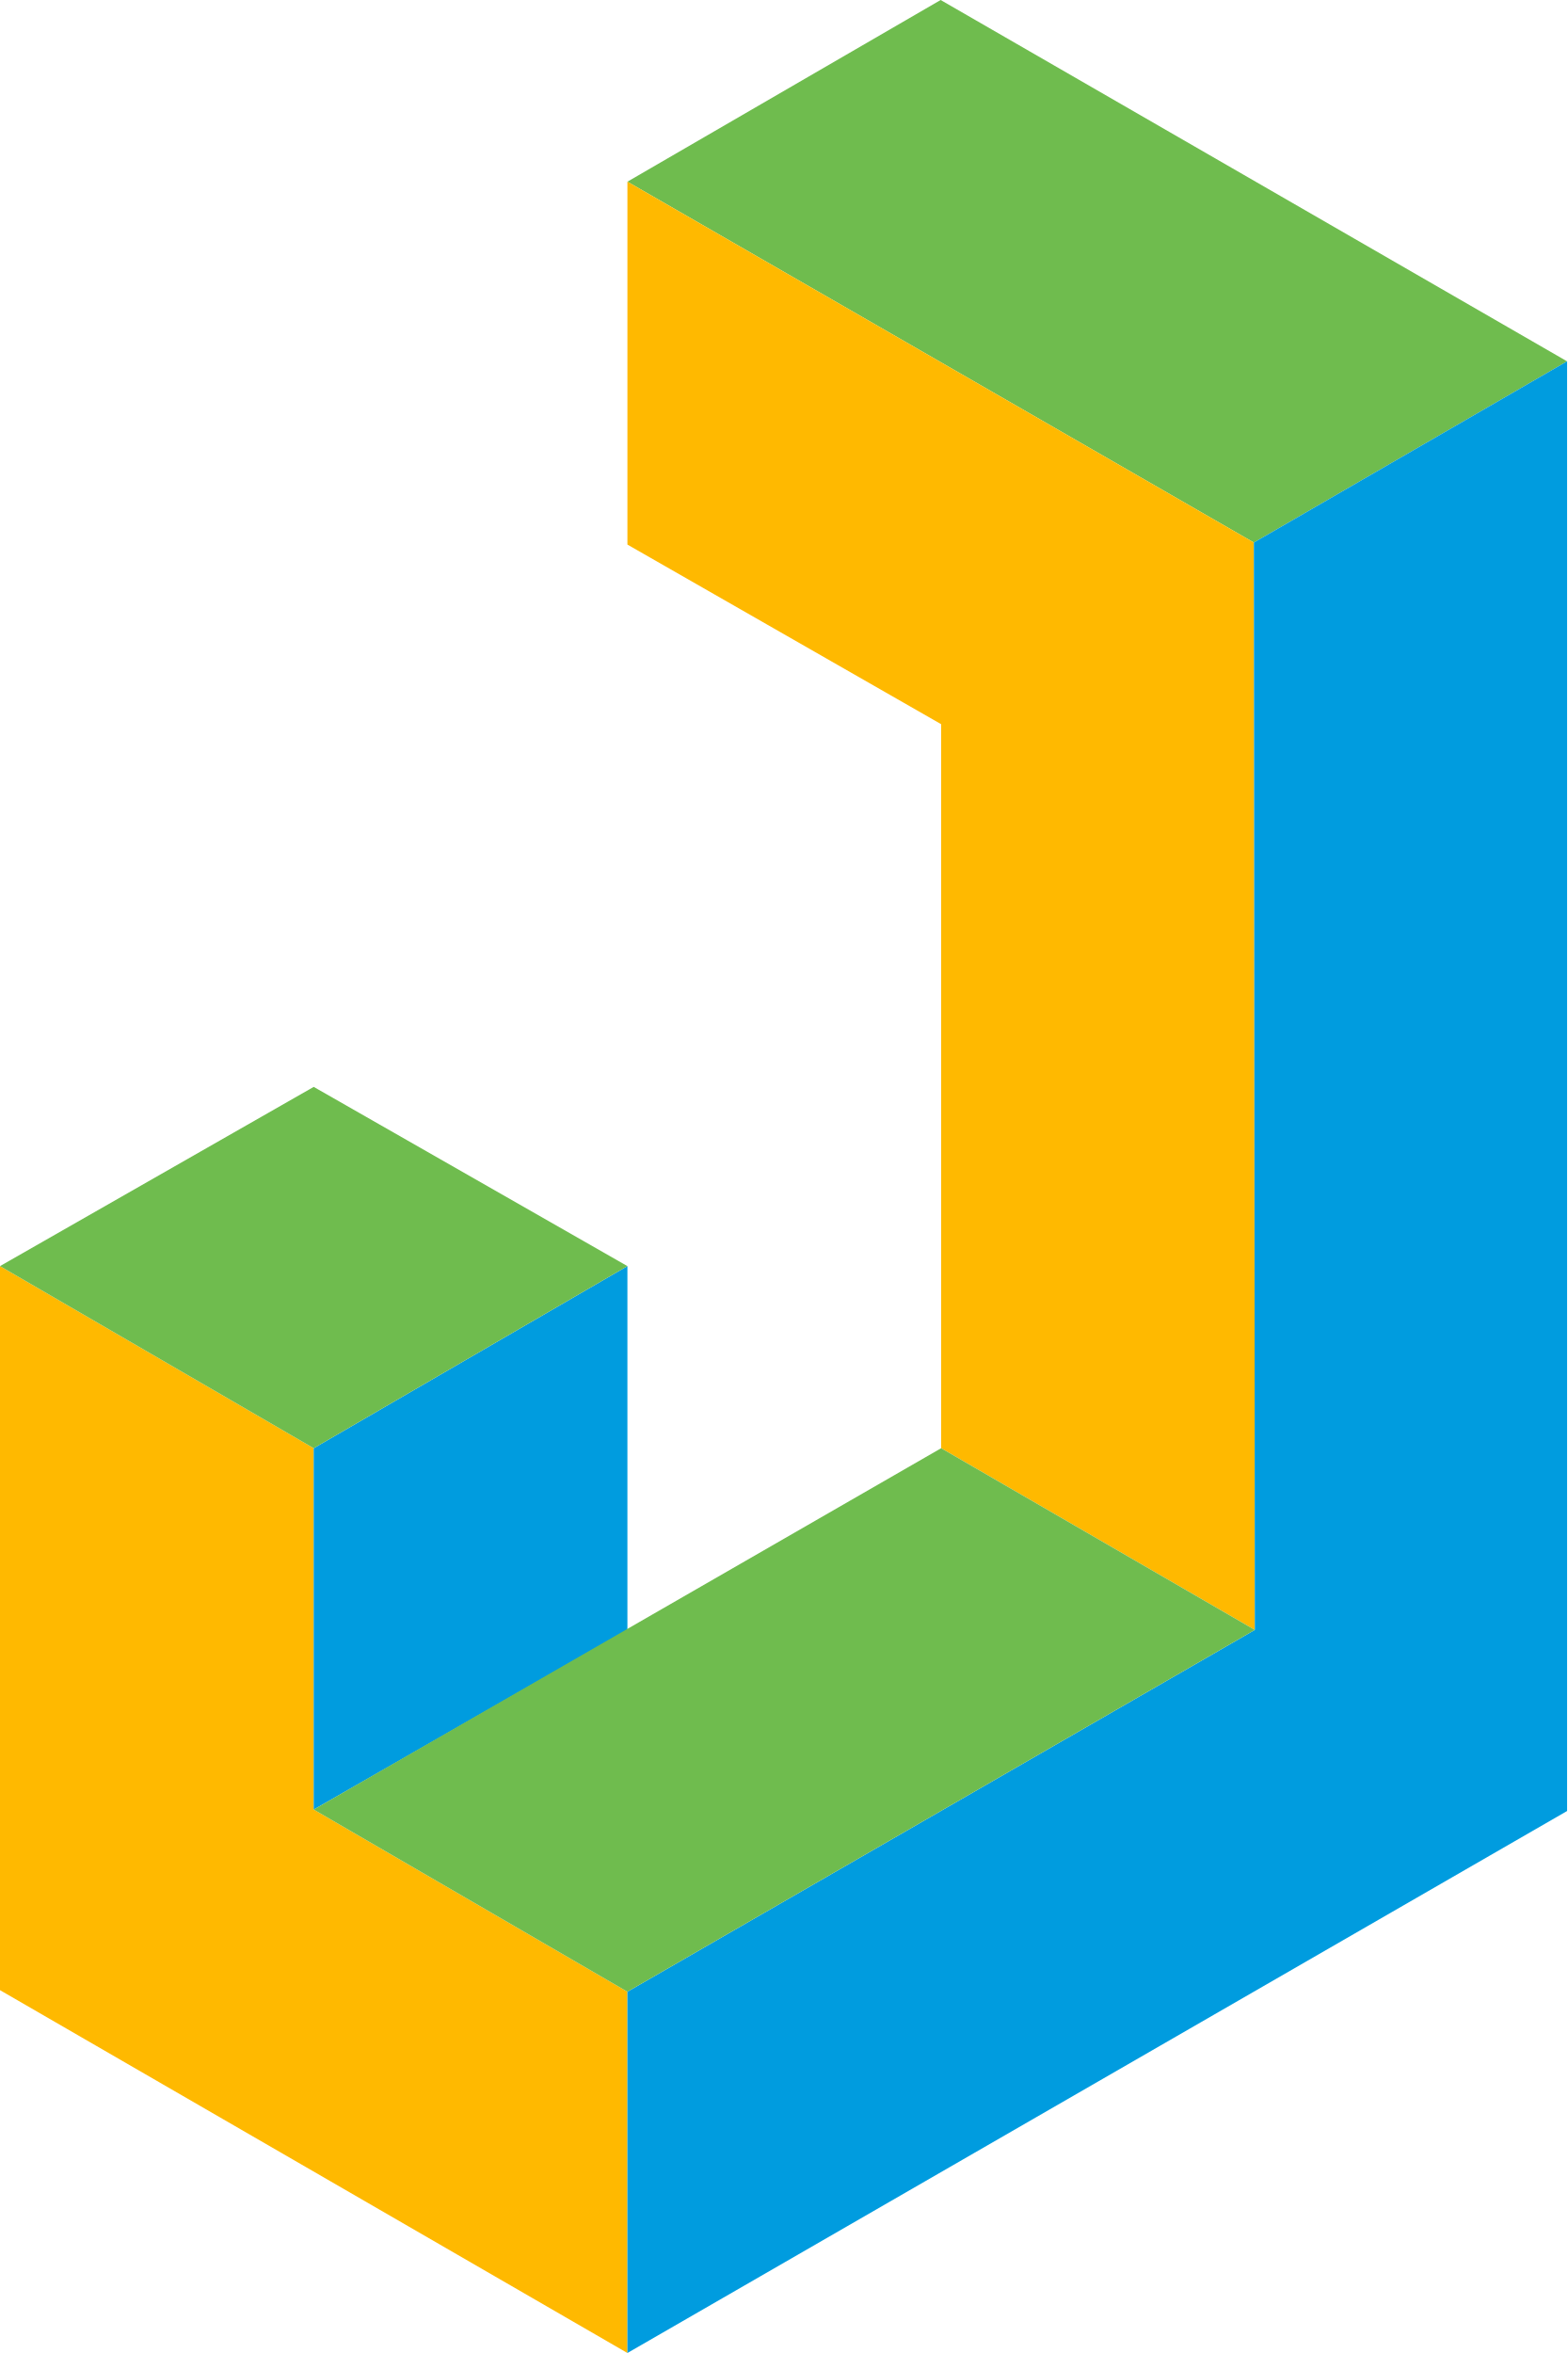
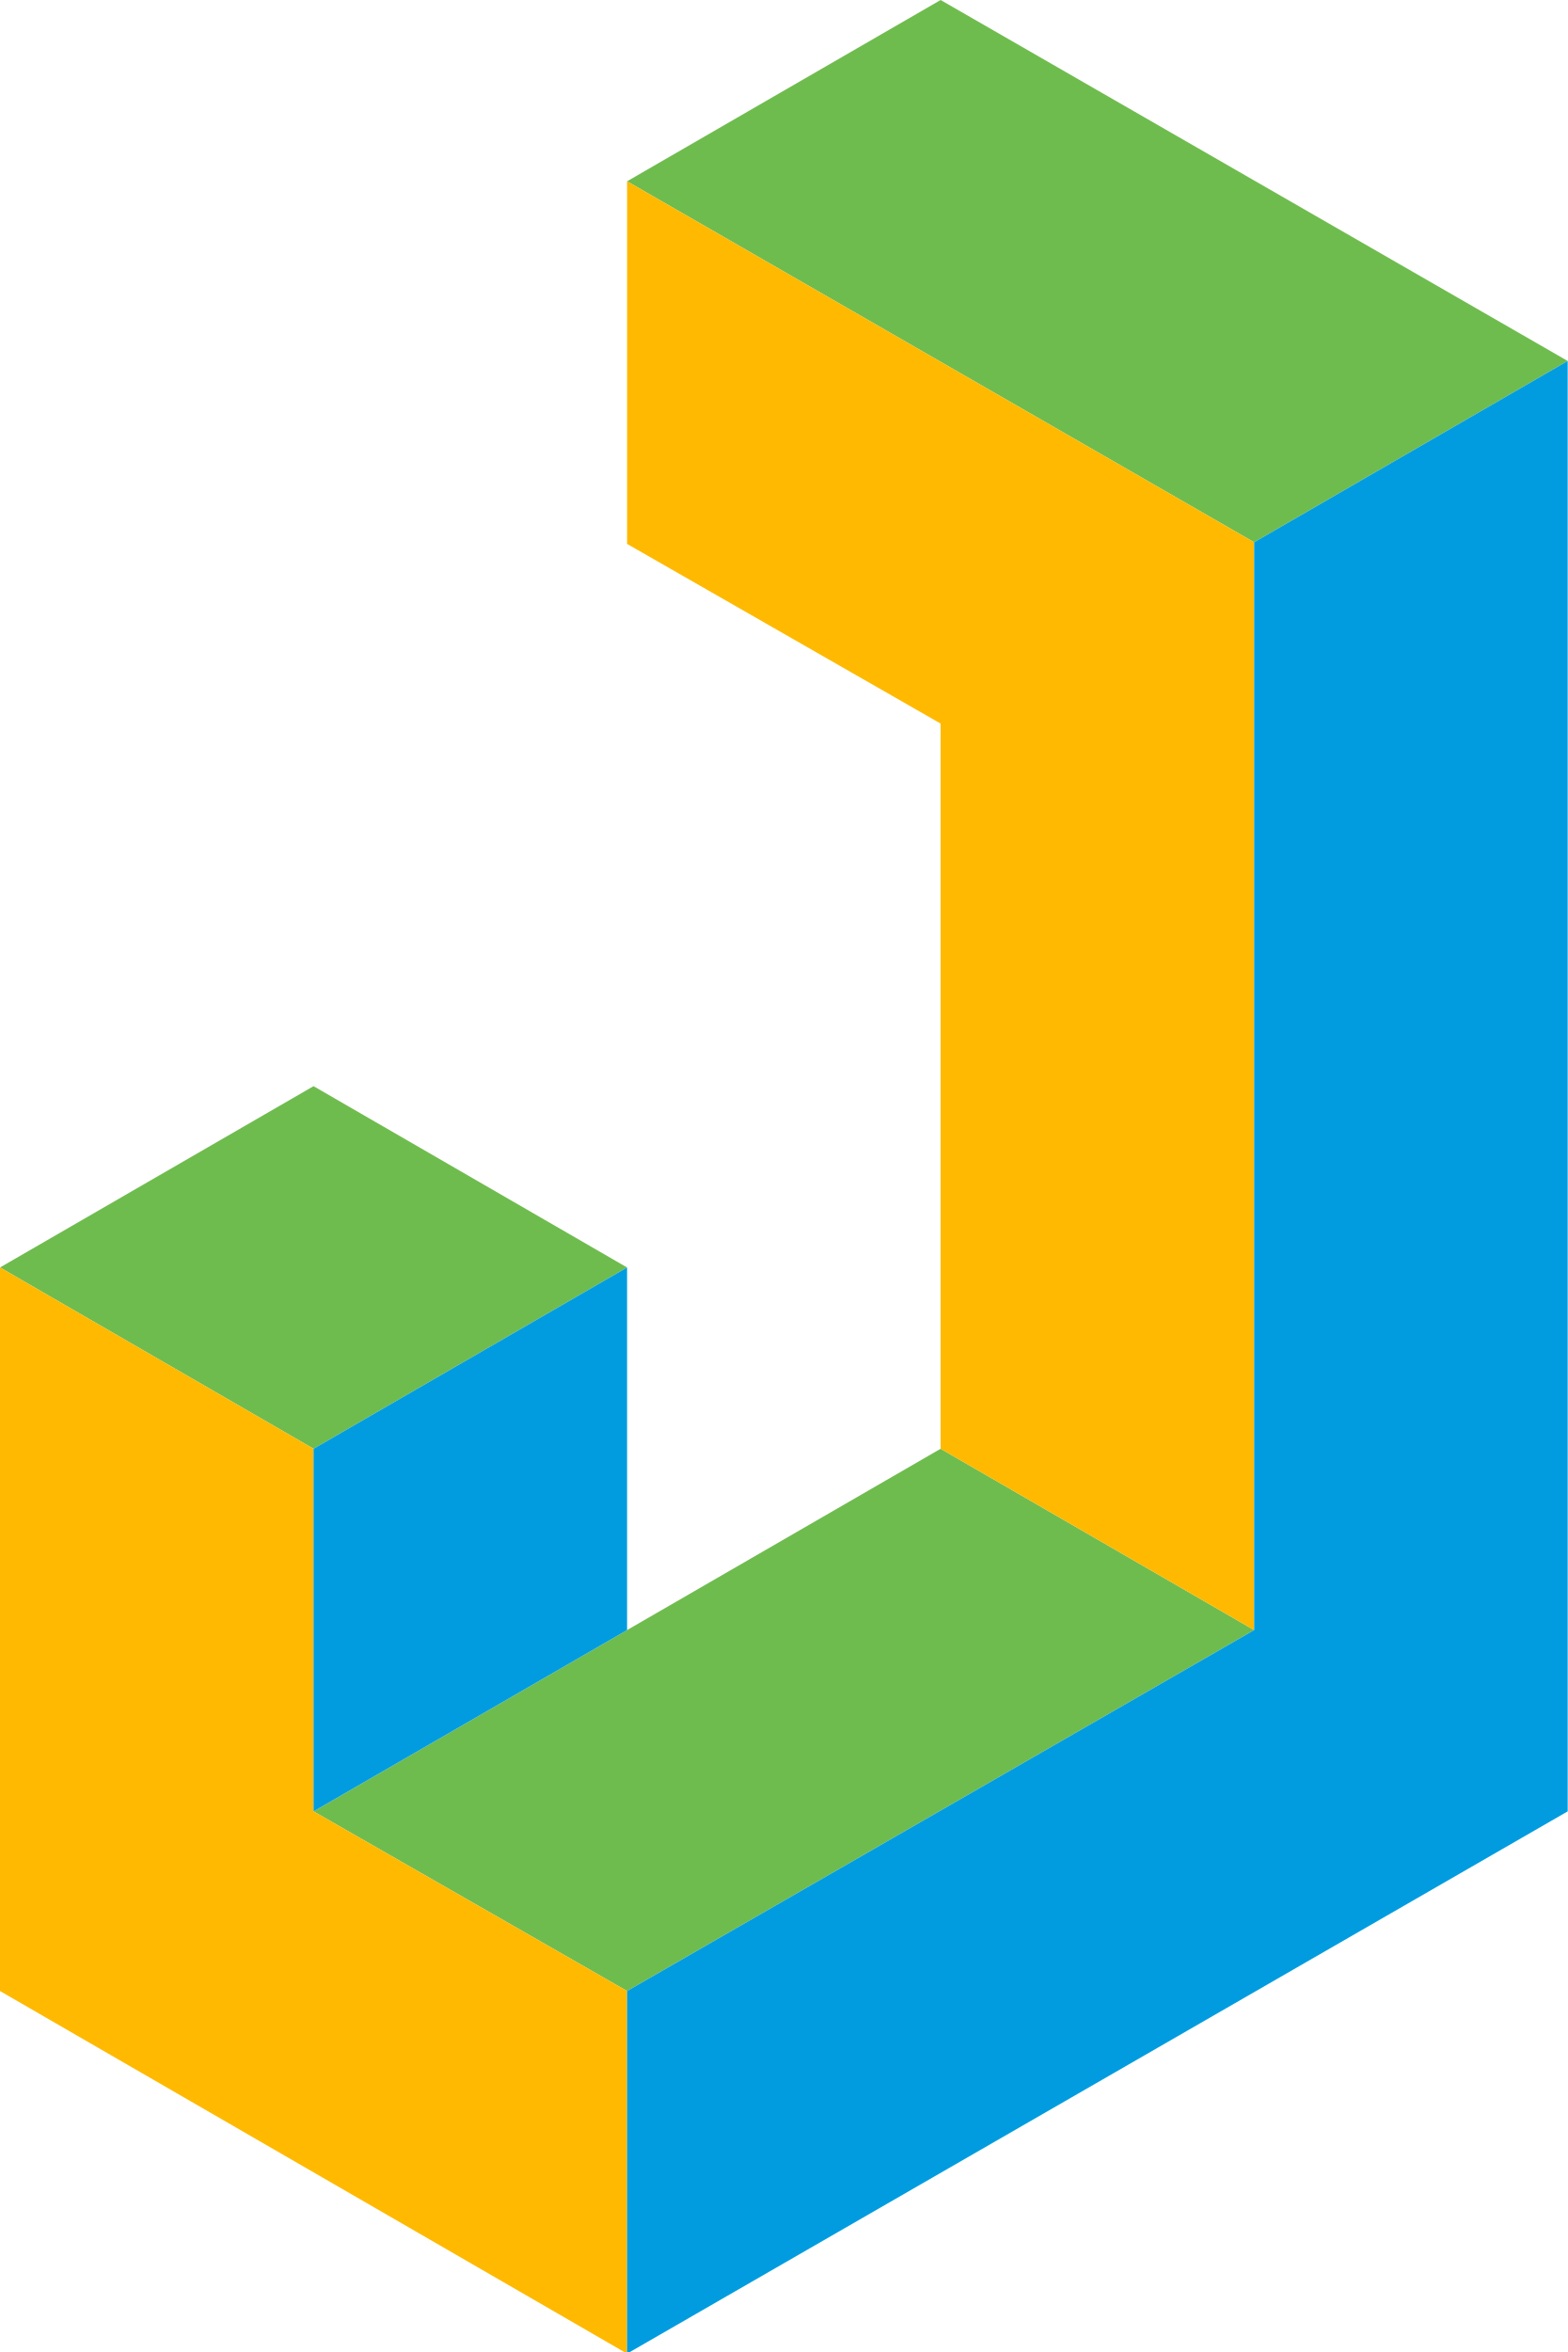
- <svg xmlns="http://www.w3.org/2000/svg" width="1364px" height="2048px" viewBox="0 0 1364 2048" version="1.1">
-   <g id="export" stroke="none" stroke-width="1" fill="none" fill-rule="evenodd">
-     <g id="logo" fill-rule="nonzero">
-       <polygon id="Path" fill="#6FBC4E" points="546.103 158.142 1091.368 472.217 1364 314.502 818.736 0" />
-       <polygon id="Path" fill="#FFB900" points="546.103 473.987 819.155 630.306 819.155 1260.501 1092.207 1418.644 1091.368 472.217 546.103 158.142" />
-       <polygon id="Path" fill="#FFB900" points="273.052 1260.501 0 1101.995 0 1732.191 546.103 2048 546.103 1733.56 273.052 1574.998" />
-       <polygon id="Path" fill="#009CDF" points="546.103 1418.644 546.103 1101.995 273.052 1260.501 273.052 1574.998" />
-       <polygon id="Path" fill="#009CDF" points="1092.207 1418.644 546.103 1733.56 546.103 2048 1364 1576.26 1364 314.485 1091.368 472.217" />
-       <polygon id="Path" fill="#6FBC4E" points="0 1101.995 273.052 1260.501 546.103 1101.995 273.052 946.005" />
-       <polygon id="Path" fill="#6FBC4E" points="273.052 1574.998 546.103 1733.56 1092.207 1418.644 819.155 1260.501" />
-     </g>
+ <svg xmlns="http://www.w3.org/2000/svg" viewBox="0 0 96 144" version="1.1">
+   <g id="c1" fill="#6fbc4e">
+     <polygon points="57.6 0 38.4 11.1 38.4 11.1 76.8 33.2 96 22.1 96 22.1 57.6 0 57.6 0" />
+     <polygon points="19.2 66.5 0 77.6 0 77.6 19.2 88.7 38.4 77.6 38.4 77.6 19.2 66.5 19.2 66.5" />
+     <polygon points="57.6 88.7 19.2 110.9 19.2 110.9 38.4 121.9 76.8 99.8 76.8 99.8 57.6 88.7 57.6 88.7" />
+   </g>
+   <g id="c2" fill="#ffb900">
+     <polygon points="38.4 11.1 38.4 33.3 57.6 44.3 57.6 88.7 76.8 99.8 76.8 33.2 38.4 11.1 38.4 11.1" />
+     <polygon points="19.2 110.9 19.2 110.8 19.2 88.7 0 77.6 0 121.9 38.4 144.1 38.4 121.9 19.2 110.9 19.2 110.9" />
+   </g>
+   <g id="c3" fill="#009cdf">
+     <polygon points="76.8 33.2 76.8 99.8 76.8 99.8 38.4 121.9 38.4 144.1 96 110.9 96 22.1 76.8 33.2 76.8 33.2" />
+     <polygon points="19.2 110.9 38.4 99.8 38.4 77.6 19.2 88.7 19.2 110.9 19.2 110.9" />
  </g>
</svg>
